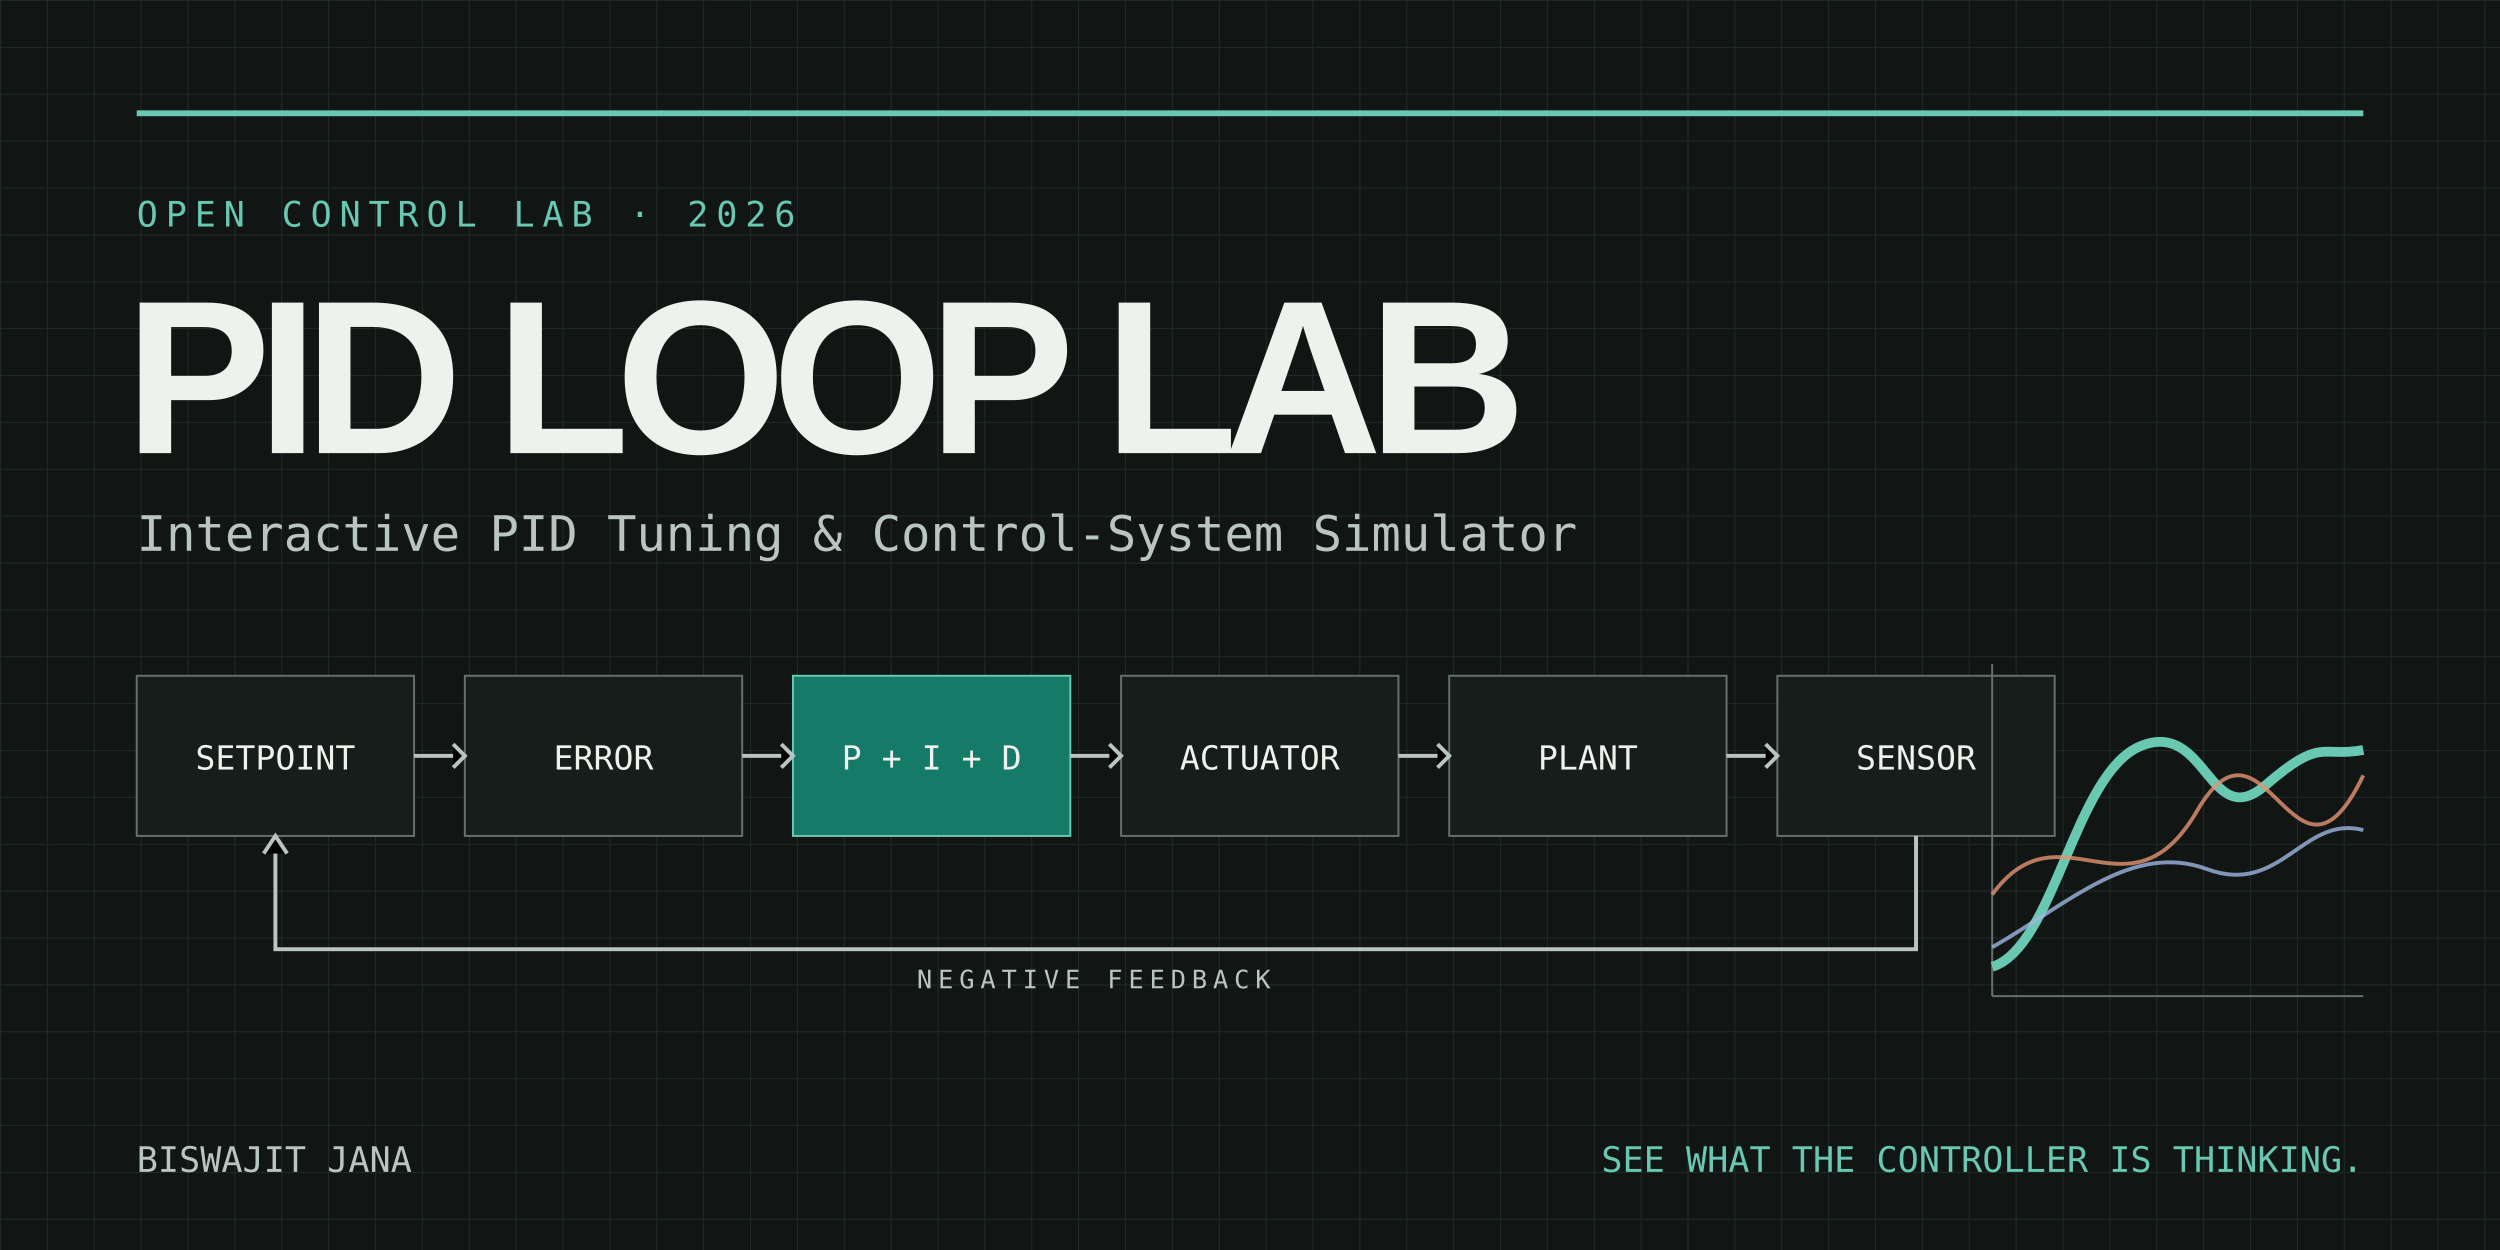
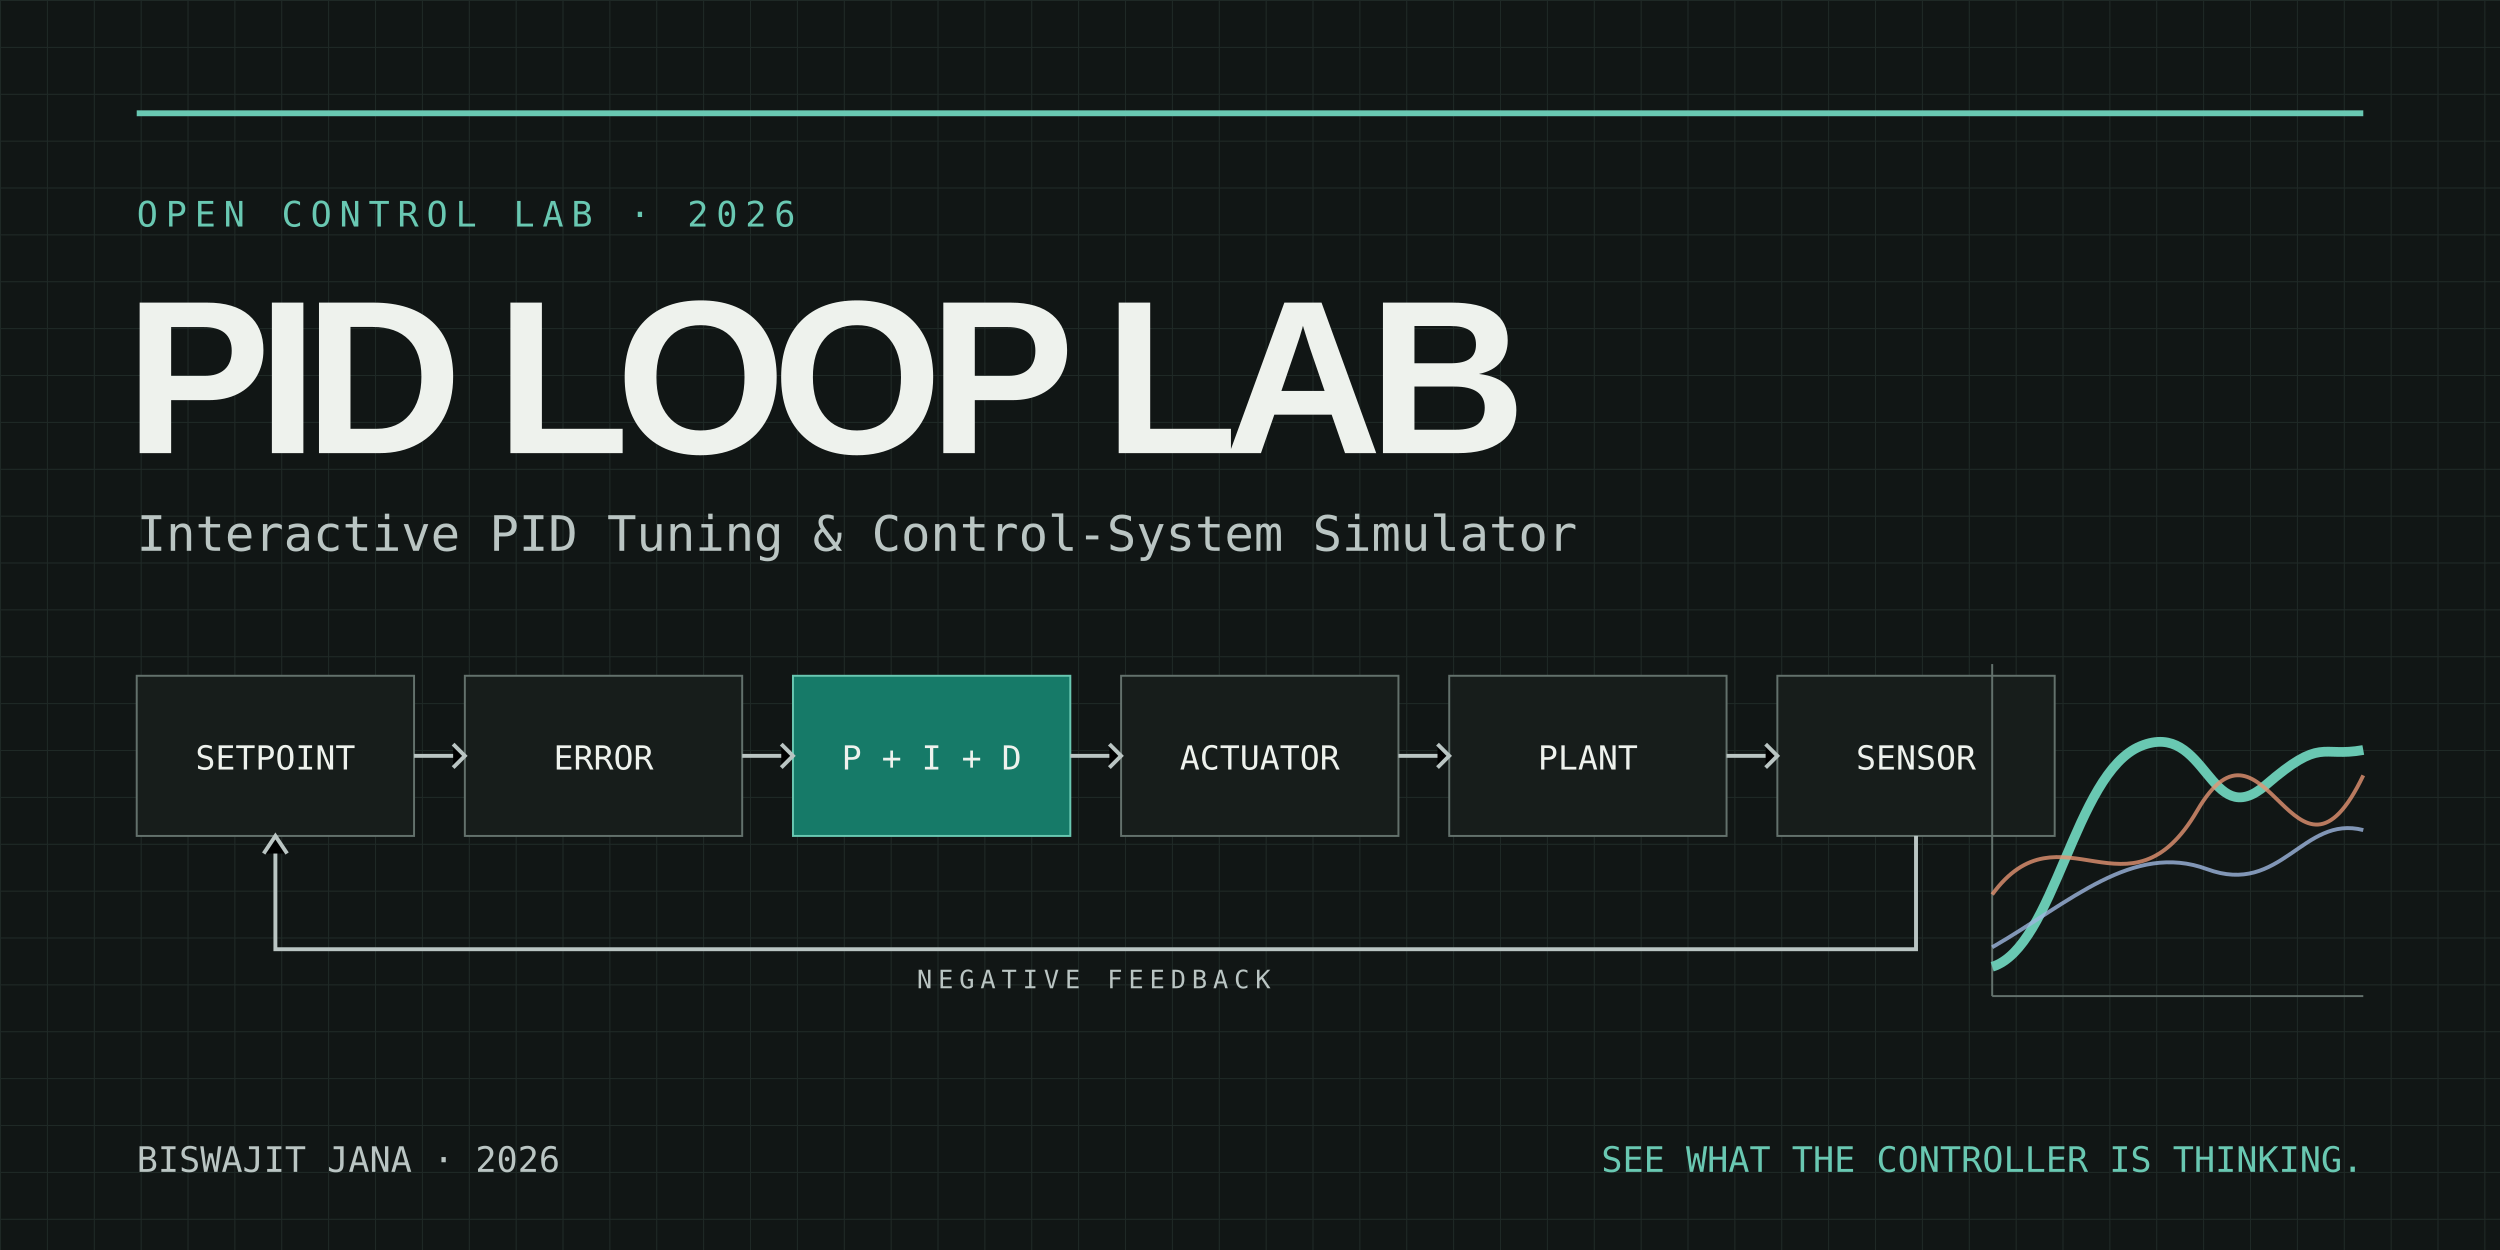
<svg xmlns="http://www.w3.org/2000/svg" width="1280" height="640" viewBox="0 0 1280 640" role="img" aria-labelledby="title desc">
  <defs>
    <pattern id="grid" width="24" height="24" patternUnits="userSpaceOnUse">
      <path d="M24 0H0V24" fill="none" stroke="#31403b" stroke-width="1" opacity=".45" />
    </pattern>
  </defs>
  <rect width="1280" height="640" fill="#111615" />
  <rect width="1280" height="640" fill="url(#grid)" />
  <path d="M70 58H1210" stroke="#69c8b2" stroke-width="3" />
  <text x="70" y="116" fill="#69c8b2" font-family="monospace" font-size="18" letter-spacing="4">OPEN CONTROL LAB · 2026</text>
  <text x="64" y="232" fill="#eef2ed" font-family="Arial Narrow,Arial,sans-serif" font-size="112" font-weight="800" letter-spacing="-7">PID LOOP LAB</text>
  <text x="70" y="282" fill="#bac5c3" font-family="monospace" font-size="25">Interactive PID Tuning &amp; Control-System Simulator</text>
  <g transform="translate(70 346)" font-family="monospace">
    <g fill="#171d1b" stroke="#63716c">
      <rect width="142" height="82" />
      <rect x="168" width="142" height="82" />
      <rect x="336" width="142" height="82" fill="#167a68" stroke="#69c8b2" />
      <rect x="504" width="142" height="82" />
      <rect x="672" width="142" height="82" />
      <rect x="840" width="142" height="82" />
    </g>
    <g fill="#eef2ed" font-size="17" text-anchor="middle">
      <text x="71" y="48">SETPOINT</text>
      <text x="239" y="48">ERROR</text>
      <text x="407" y="48">P + I + D</text>
      <text x="575" y="48">ACTUATOR</text>
      <text x="743" y="48">PLANT</text>
      <text x="911" y="48">SENSOR</text>
    </g>
    <g stroke="#bac5c3" stroke-width="2">
      <path d="M142 41h26m142 0h26m142 0h26m142 0h26m142 0h26" />
      <path d="m162 35 6 6-6 6m168-12 6 6-6 6m168-12 6 6-6 6m168-12 6 6-6 6m168-12 6 6-6 6" />
      <path d="M911 82v58H71V82" fill="none" />
      <path d="m65 91 6-9 6 9" />
    </g>
    <text x="490" y="160" fill="#bac5c3" font-size="13" text-anchor="middle" letter-spacing="3">NEGATIVE FEEDBACK</text>
  </g>
  <g transform="translate(1020 340)">
    <path d="M0 170H190M0 0V170" stroke="#63716c" />
    <path d="M0 155C32 145 42 56 76 42s35 45 64 20 28-14 50-18" fill="none" stroke="#69c8b2" stroke-width="5" />
    <path d="M0 118C35 70 70 135 105 75s50 55 85-18" fill="none" stroke="#e39372" stroke-width="2" opacity=".8" />
    <path d="M0 145C40 122 72 91 110 105s49-28 80-20" fill="none" stroke="#9eb6df" stroke-width="2" opacity=".8" />
  </g>
-   <text x="70" y="600" fill="#bac5c3" font-family="monospace" font-size="18">BISWAJIT JANA</text>
+   <text x="70" y="600" fill="#bac5c3" font-family="monospace" font-size="18">BISWAJIT JANA · 2026</text>
  <text x="1210" y="600" fill="#69c8b2" font-family="monospace" font-size="18" text-anchor="end">SEE WHAT THE CONTROLLER IS THINKING.</text>
</svg>
